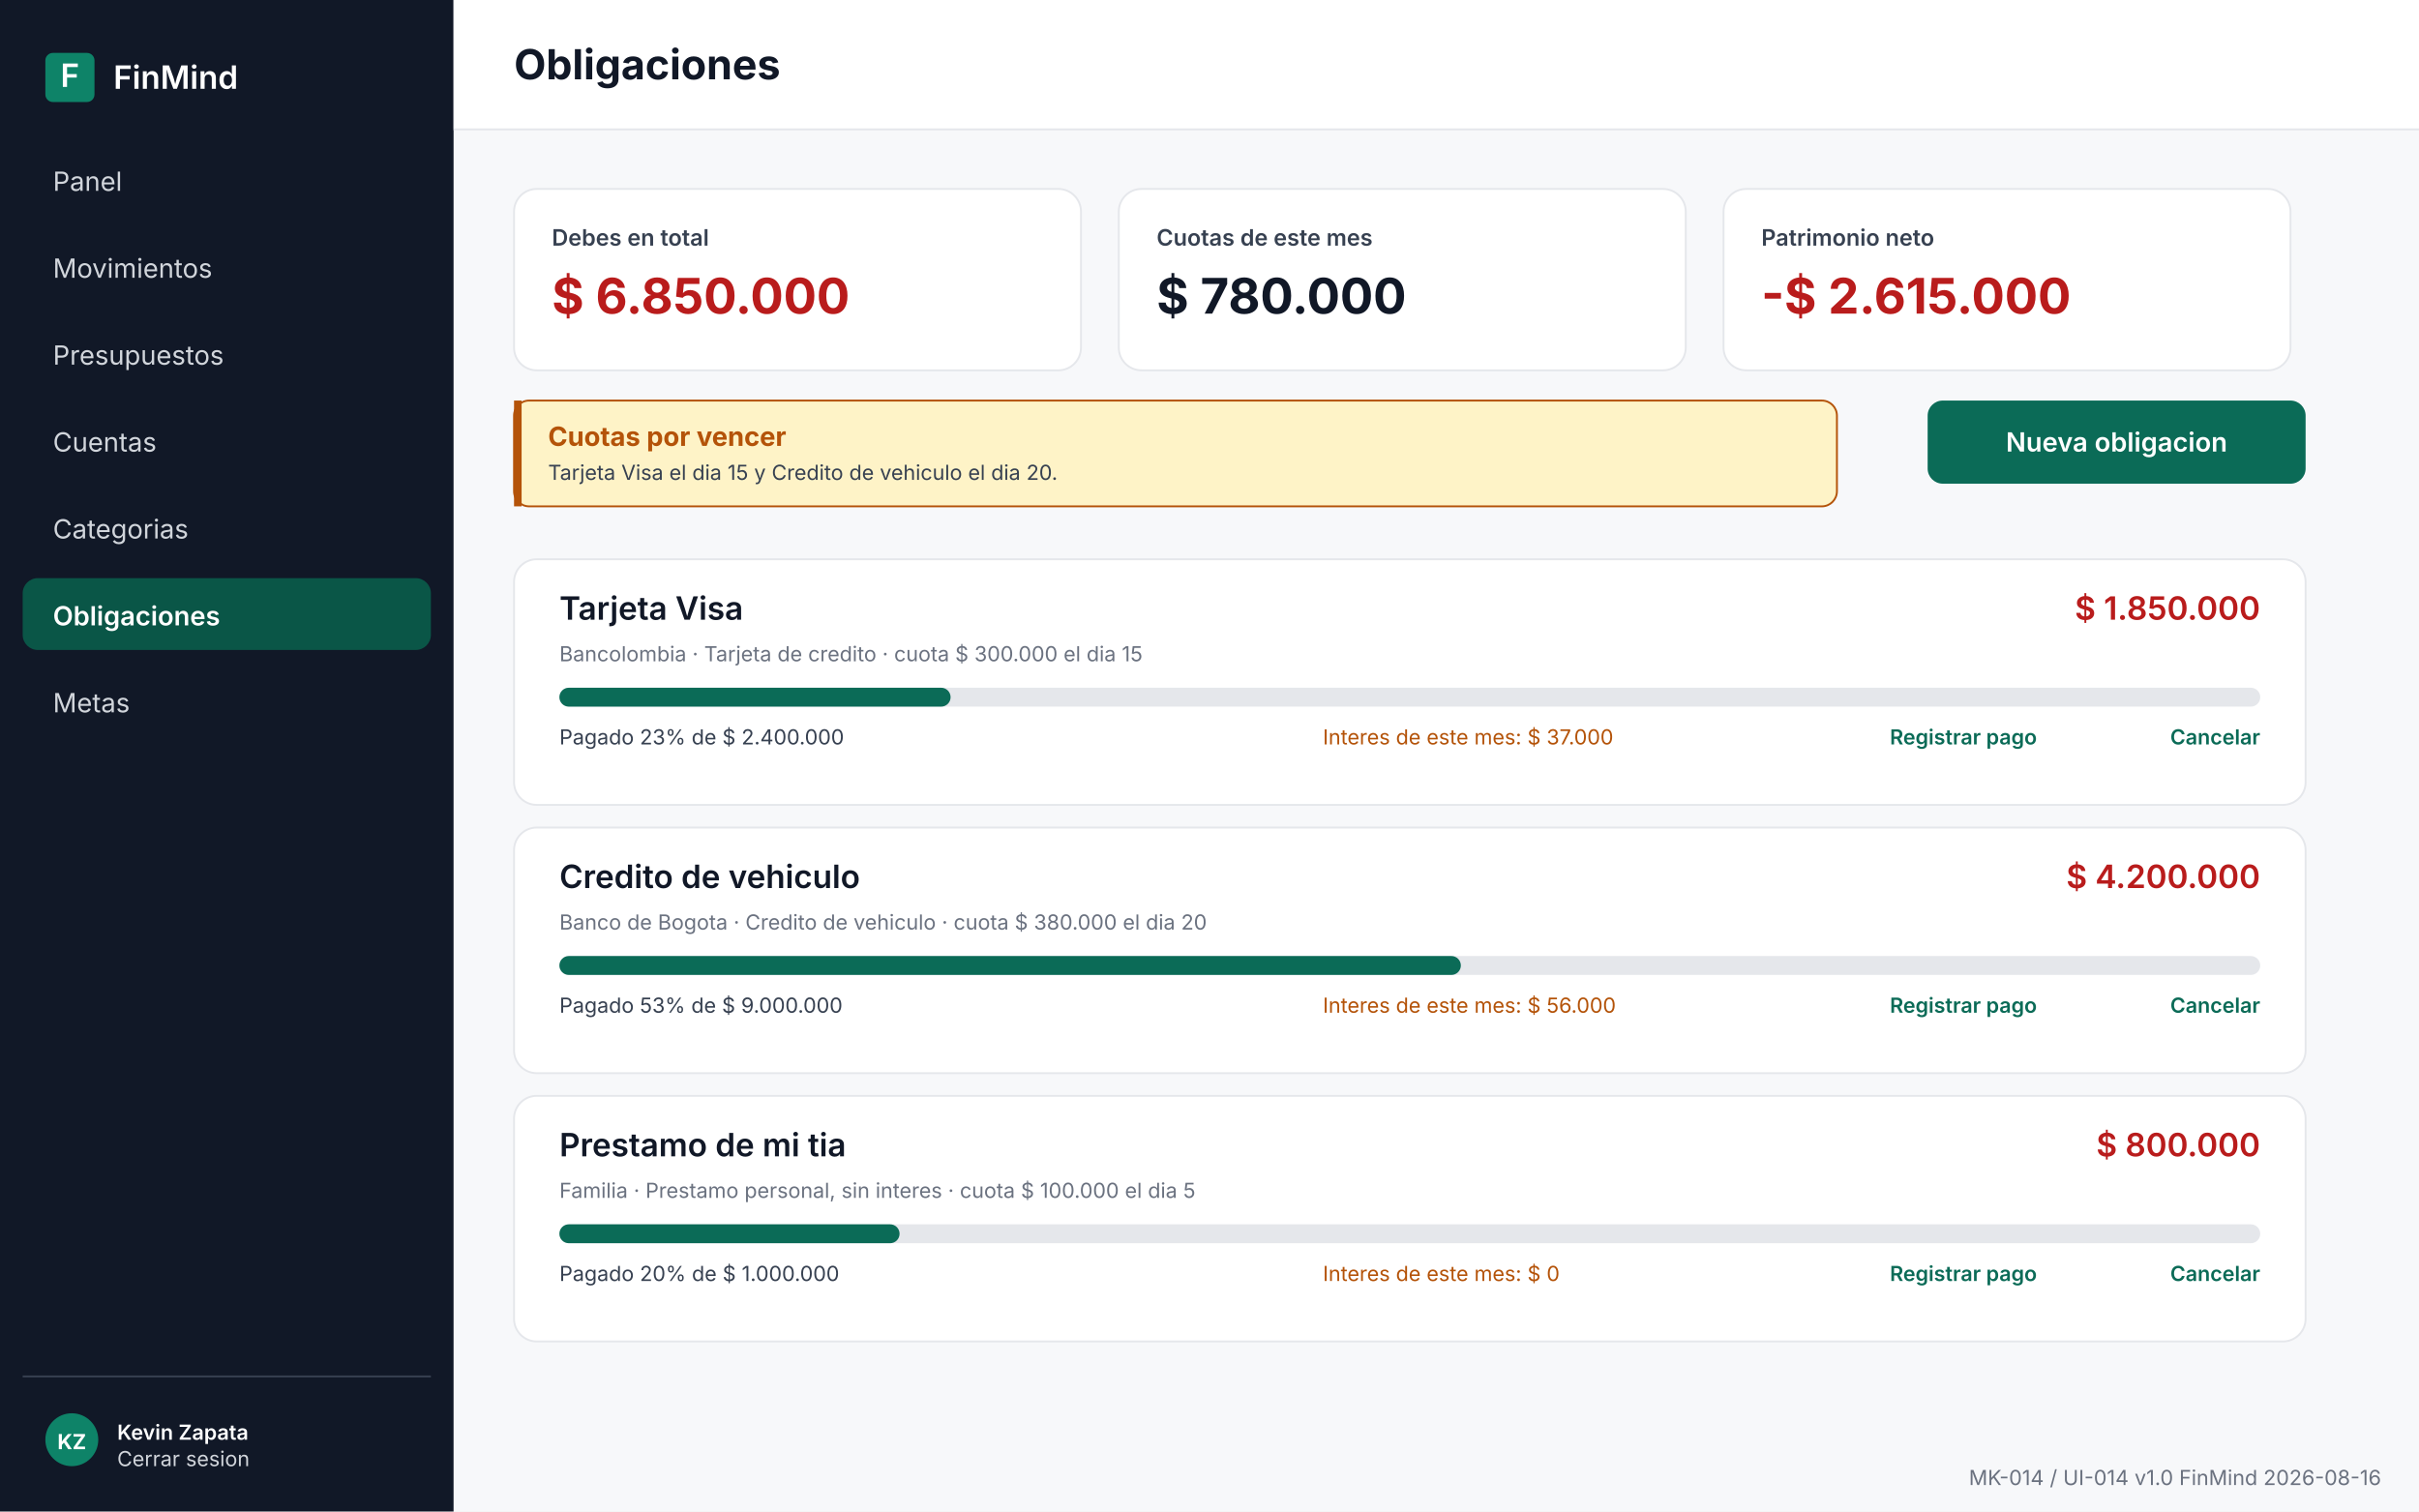
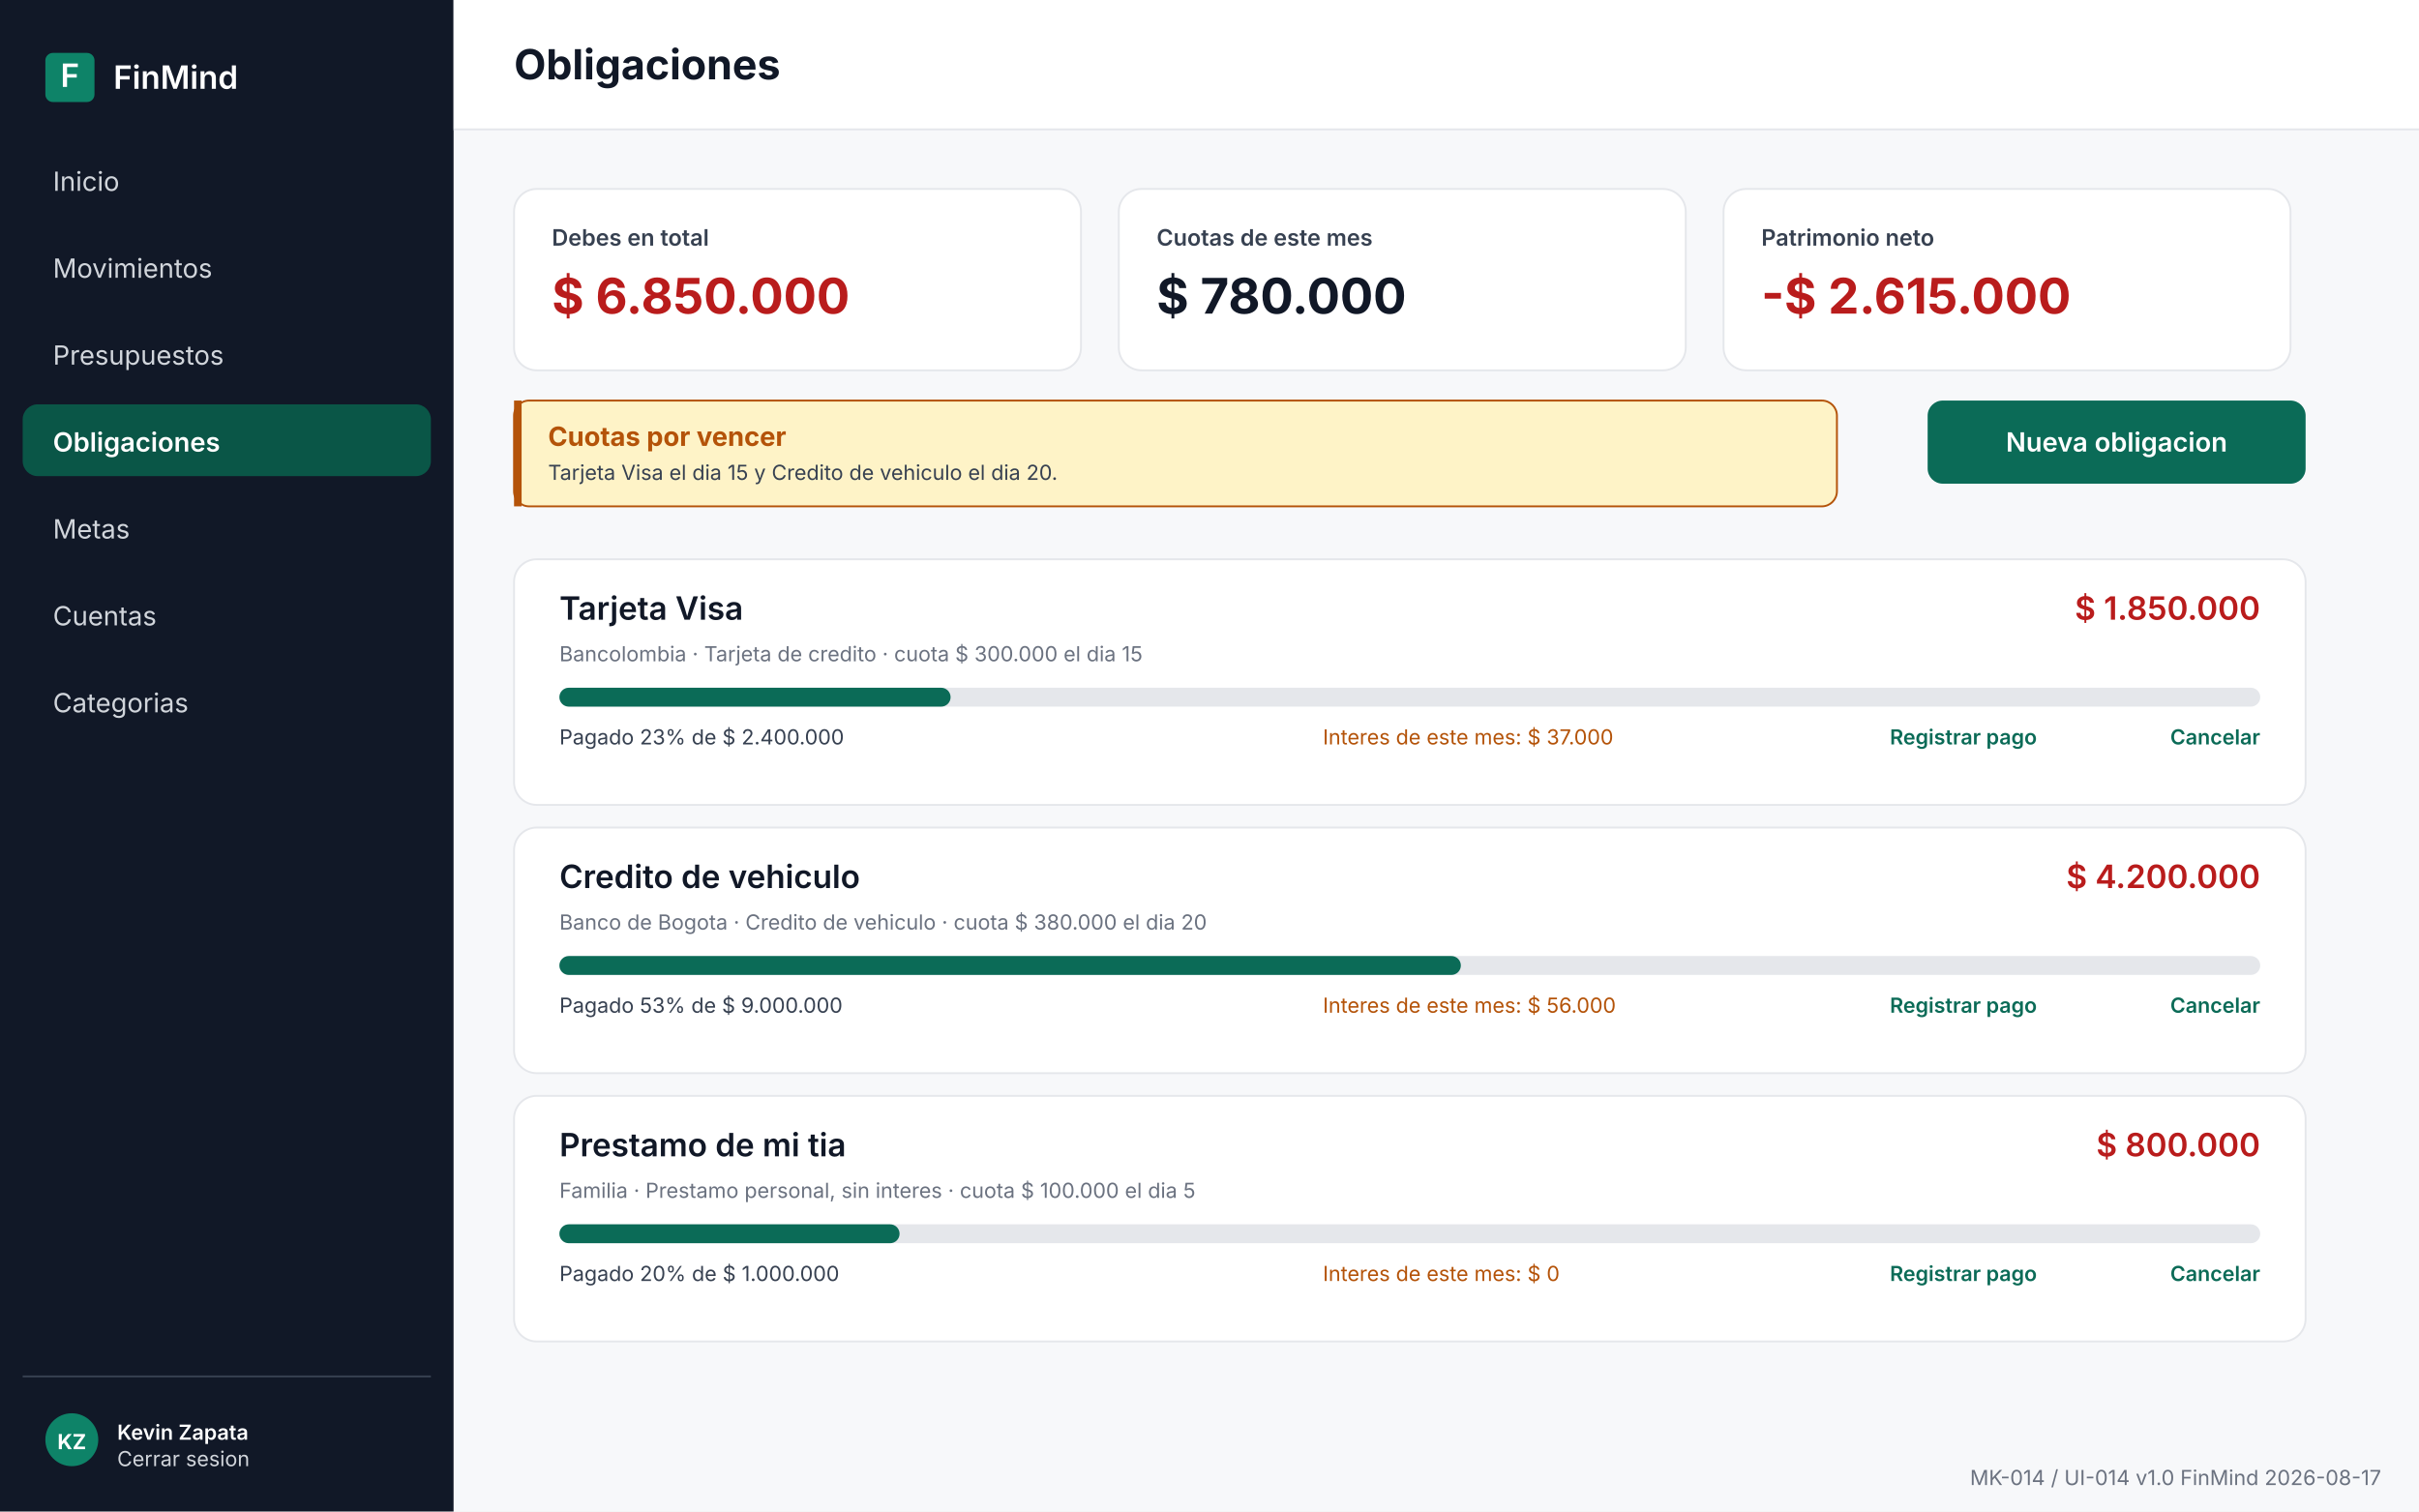
<svg xmlns="http://www.w3.org/2000/svg" viewBox="0 0 1280 800" width="1280" height="800" role="img" aria-labelledby="t d">
  <rect x="0" y="0" width="1280" height="800" rx="0" fill="#F7F8FA" />
  <rect x="0" y="0" width="240" height="800" rx="0" fill="#111827" />
  <rect x="24" y="28" width="26" height="26" rx="4" fill="#0E8368" />
  <text x="37" y="46" font-family="Inter, 'Segoe UI', system-ui, sans-serif" font-size="17" font-weight="600" fill="#FFFFFF" text-anchor="middle">F</text>
  <text x="60" y="47" font-family="Inter, 'Segoe UI', system-ui, sans-serif" font-size="17" font-weight="600" fill="#FFFFFF" text-anchor="start">FinMind</text>
-   <text x="28" y="101" font-family="Inter, 'Segoe UI', system-ui, sans-serif" font-size="14" font-weight="400" fill="#D1D5DB" text-anchor="start">Panel</text>
+   <text x="28" y="101" font-family="Inter, 'Segoe UI', system-ui, sans-serif" font-size="14" font-weight="400" fill="#D1D5DB" text-anchor="start">Inicio</text>
  <text x="28" y="147" font-family="Inter, 'Segoe UI', system-ui, sans-serif" font-size="14" font-weight="400" fill="#D1D5DB" text-anchor="start">Movimientos</text>
  <text x="28" y="193" font-family="Inter, 'Segoe UI', system-ui, sans-serif" font-size="14" font-weight="400" fill="#D1D5DB" text-anchor="start">Presupuestos</text>
-   <text x="28" y="239" font-family="Inter, 'Segoe UI', system-ui, sans-serif" font-size="14" font-weight="400" fill="#D1D5DB" text-anchor="start">Cuentas</text>
-   <text x="28" y="285" font-family="Inter, 'Segoe UI', system-ui, sans-serif" font-size="14" font-weight="400" fill="#D1D5DB" text-anchor="start">Categorias</text>
-   <rect x="12" y="306" width="216" height="38" rx="8" fill="#0A5647" />
-   <text x="28" y="331" font-family="Inter, 'Segoe UI', system-ui, sans-serif" font-size="14" font-weight="600" fill="#FFFFFF" text-anchor="start">Obligaciones</text>
-   <text x="28" y="377" font-family="Inter, 'Segoe UI', system-ui, sans-serif" font-size="14" font-weight="400" fill="#D1D5DB" text-anchor="start">Metas</text>
+   <rect x="12" y="214" width="216" height="38" rx="8" fill="#0A5647" />
+   <text x="28" y="239" font-family="Inter, 'Segoe UI', system-ui, sans-serif" font-size="14" font-weight="600" fill="#FFFFFF" text-anchor="start">Obligaciones</text>
+   <text x="28" y="285" font-family="Inter, 'Segoe UI', system-ui, sans-serif" font-size="14" font-weight="400" fill="#D1D5DB" text-anchor="start">Metas</text>
+   <text x="28" y="331" font-family="Inter, 'Segoe UI', system-ui, sans-serif" font-size="14" font-weight="400" fill="#D1D5DB" text-anchor="start">Cuentas</text>
+   <text x="28" y="377" font-family="Inter, 'Segoe UI', system-ui, sans-serif" font-size="14" font-weight="400" fill="#D1D5DB" text-anchor="start">Categorias</text>
  <rect x="12" y="728" width="216" height="1" rx="0" fill="#374151" />
  <rect x="24" y="748" width="28" height="28" rx="14" fill="#0E8368" />
  <text x="38" y="767" font-family="Inter, 'Segoe UI', system-ui, sans-serif" font-size="11" font-weight="700" fill="#FFFFFF" text-anchor="middle">KZ</text>
  <text x="62" y="762" font-family="Inter, 'Segoe UI', system-ui, sans-serif" font-size="11" font-weight="600" fill="#FFFFFF" text-anchor="start">Kevin Zapata</text>
  <text x="62" y="776" font-family="Inter, 'Segoe UI', system-ui, sans-serif" font-size="11" font-weight="400" fill="#D1D5DB" text-anchor="start">Cerrar sesion</text>
  <rect x="240" y="0" width="1040" height="68" rx="0" fill="#FFFFFF" />
  <rect x="240" y="68" width="1040" height="1" rx="0" fill="#E5E7EB" />
  <text x="272" y="42" font-family="Inter, 'Segoe UI', system-ui, sans-serif" font-size="22" font-weight="700" fill="#111827" text-anchor="start">Obligaciones</text>
  <rect x="272" y="100" width="300" height="96" rx="12" fill="#FFFFFF" stroke="#E5E7EB" stroke-width="1" />
  <text x="292" y="130" font-family="Inter, 'Segoe UI', system-ui, sans-serif" font-size="12" font-weight="600" fill="#374151" text-anchor="start">Debes en total</text>
  <text x="292" y="166" font-family="Inter, 'Segoe UI', system-ui, sans-serif" font-size="26" font-weight="700" fill="#B91C1C" text-anchor="start">$ 6.850.000</text>
  <rect x="592" y="100" width="300" height="96" rx="12" fill="#FFFFFF" stroke="#E5E7EB" stroke-width="1" />
  <text x="612" y="130" font-family="Inter, 'Segoe UI', system-ui, sans-serif" font-size="12" font-weight="600" fill="#374151" text-anchor="start">Cuotas de este mes</text>
  <text x="612" y="166" font-family="Inter, 'Segoe UI', system-ui, sans-serif" font-size="26" font-weight="700" fill="#111827" text-anchor="start">$ 780.000</text>
  <rect x="912" y="100" width="300" height="96" rx="12" fill="#FFFFFF" stroke="#E5E7EB" stroke-width="1" />
  <text x="932" y="130" font-family="Inter, 'Segoe UI', system-ui, sans-serif" font-size="12" font-weight="600" fill="#374151" text-anchor="start">Patrimonio neto</text>
  <text x="932" y="166" font-family="Inter, 'Segoe UI', system-ui, sans-serif" font-size="26" font-weight="700" fill="#B91C1C" text-anchor="start">-$ 2.615.000</text>
  <rect x="1020" y="212" width="200" height="44" rx="8" fill="#0B6B57" />
  <text x="1120.0" y="239.0" font-family="Inter, 'Segoe UI', system-ui, sans-serif" font-size="14" font-weight="600" fill="#FFFFFF" text-anchor="middle">Nueva obligacion</text>
  <rect x="272" y="212" width="700" height="56" rx="8" fill="#FEF3C7" stroke="#B45309" stroke-width="1" />
  <rect x="272" y="212" width="4" height="56" rx="0" fill="#B45309" />
  <text x="290" y="236" font-family="Inter, 'Segoe UI', system-ui, sans-serif" font-size="14" font-weight="700" fill="#B45309" text-anchor="start">Cuotas por vencer</text>
  <text x="290" y="254" font-family="Inter, 'Segoe UI', system-ui, sans-serif" font-size="11" font-weight="400" fill="#374151" text-anchor="start">Tarjeta Visa el dia 15 y Credito de vehiculo el dia 20.</text>
  <rect x="272" y="296" width="948" height="130" rx="12" fill="#FFFFFF" stroke="#E5E7EB" stroke-width="1" />
  <text x="296" y="328" font-family="Inter, 'Segoe UI', system-ui, sans-serif" font-size="17" font-weight="600" fill="#111827" text-anchor="start">Tarjeta Visa</text>
  <text x="1196" y="328" font-family="Inter, 'Segoe UI', system-ui, sans-serif" font-size="17" font-weight="600" fill="#B91C1C" text-anchor="end">$ 1.850.000</text>
  <text x="296" y="350" font-family="Inter, 'Segoe UI', system-ui, sans-serif" font-size="11" font-weight="400" fill="#6B7280" text-anchor="start">Bancolombia · Tarjeta de credito · cuota $ 300.000 el dia 15</text>
  <rect x="296" y="364" width="900" height="10" rx="5" fill="#E5E7EB" />
  <rect x="296" y="364" width="207" height="10" rx="5" fill="#0B6B57" />
  <text x="296" y="394" font-family="Inter, 'Segoe UI', system-ui, sans-serif" font-size="11" font-weight="400" fill="#374151" text-anchor="start">Pagado 23% de $ 2.400.000</text>
  <text x="700" y="394" font-family="Inter, 'Segoe UI', system-ui, sans-serif" font-size="11" font-weight="400" fill="#B45309" text-anchor="start">Interes de este mes: $ 37.000</text>
  <text x="1000" y="394" font-family="Inter, 'Segoe UI', system-ui, sans-serif" font-size="11" font-weight="600" fill="#0B6B57" text-anchor="start">Registrar pago</text>
  <text x="1196" y="394" font-family="Inter, 'Segoe UI', system-ui, sans-serif" font-size="11" font-weight="600" fill="#0B6B57" text-anchor="end">Cancelar</text>
  <rect x="272" y="438" width="948" height="130" rx="12" fill="#FFFFFF" stroke="#E5E7EB" stroke-width="1" />
  <text x="296" y="470" font-family="Inter, 'Segoe UI', system-ui, sans-serif" font-size="17" font-weight="600" fill="#111827" text-anchor="start">Credito de vehiculo</text>
  <text x="1196" y="470" font-family="Inter, 'Segoe UI', system-ui, sans-serif" font-size="17" font-weight="600" fill="#B91C1C" text-anchor="end">$ 4.200.000</text>
  <text x="296" y="492" font-family="Inter, 'Segoe UI', system-ui, sans-serif" font-size="11" font-weight="400" fill="#6B7280" text-anchor="start">Banco de Bogota · Credito de vehiculo · cuota $ 380.000 el dia 20</text>
  <rect x="296" y="506" width="900" height="10" rx="5" fill="#E5E7EB" />
  <rect x="296" y="506" width="477" height="10" rx="5" fill="#0B6B57" />
  <text x="296" y="536" font-family="Inter, 'Segoe UI', system-ui, sans-serif" font-size="11" font-weight="400" fill="#374151" text-anchor="start">Pagado 53% de $ 9.000.000</text>
  <text x="700" y="536" font-family="Inter, 'Segoe UI', system-ui, sans-serif" font-size="11" font-weight="400" fill="#B45309" text-anchor="start">Interes de este mes: $ 56.000</text>
  <text x="1000" y="536" font-family="Inter, 'Segoe UI', system-ui, sans-serif" font-size="11" font-weight="600" fill="#0B6B57" text-anchor="start">Registrar pago</text>
  <text x="1196" y="536" font-family="Inter, 'Segoe UI', system-ui, sans-serif" font-size="11" font-weight="600" fill="#0B6B57" text-anchor="end">Cancelar</text>
  <rect x="272" y="580" width="948" height="130" rx="12" fill="#FFFFFF" stroke="#E5E7EB" stroke-width="1" />
  <text x="296" y="612" font-family="Inter, 'Segoe UI', system-ui, sans-serif" font-size="17" font-weight="600" fill="#111827" text-anchor="start">Prestamo de mi tia</text>
  <text x="1196" y="612" font-family="Inter, 'Segoe UI', system-ui, sans-serif" font-size="17" font-weight="600" fill="#B91C1C" text-anchor="end">$ 800.000</text>
  <text x="296" y="634" font-family="Inter, 'Segoe UI', system-ui, sans-serif" font-size="11" font-weight="400" fill="#6B7280" text-anchor="start">Familia · Prestamo personal, sin interes · cuota $ 100.000 el dia 5</text>
  <rect x="296" y="648" width="900" height="10" rx="5" fill="#E5E7EB" />
  <rect x="296" y="648" width="180" height="10" rx="5" fill="#0B6B57" />
  <text x="296" y="678" font-family="Inter, 'Segoe UI', system-ui, sans-serif" font-size="11" font-weight="400" fill="#374151" text-anchor="start">Pagado 20% de $ 1.000.000</text>
  <text x="700" y="678" font-family="Inter, 'Segoe UI', system-ui, sans-serif" font-size="11" font-weight="400" fill="#B45309" text-anchor="start">Interes de este mes: $ 0</text>
  <text x="1000" y="678" font-family="Inter, 'Segoe UI', system-ui, sans-serif" font-size="11" font-weight="600" fill="#0B6B57" text-anchor="start">Registrar pago</text>
  <text x="1196" y="678" font-family="Inter, 'Segoe UI', system-ui, sans-serif" font-size="11" font-weight="600" fill="#0B6B57" text-anchor="end">Cancelar</text>
-   <text x="1260" y="786" font-family="Inter, 'Segoe UI', system-ui, sans-serif" font-size="11" font-weight="400" fill="#6B7280" text-anchor="end">MK-014 / UI-014  v1.0  FinMind  2026-08-16</text>
+   <text x="1260" y="786" font-family="Inter, 'Segoe UI', system-ui, sans-serif" font-size="11" font-weight="400" fill="#6B7280" text-anchor="end">MK-014 / UI-014  v1.0  FinMind  2026-08-17</text>
</svg>
